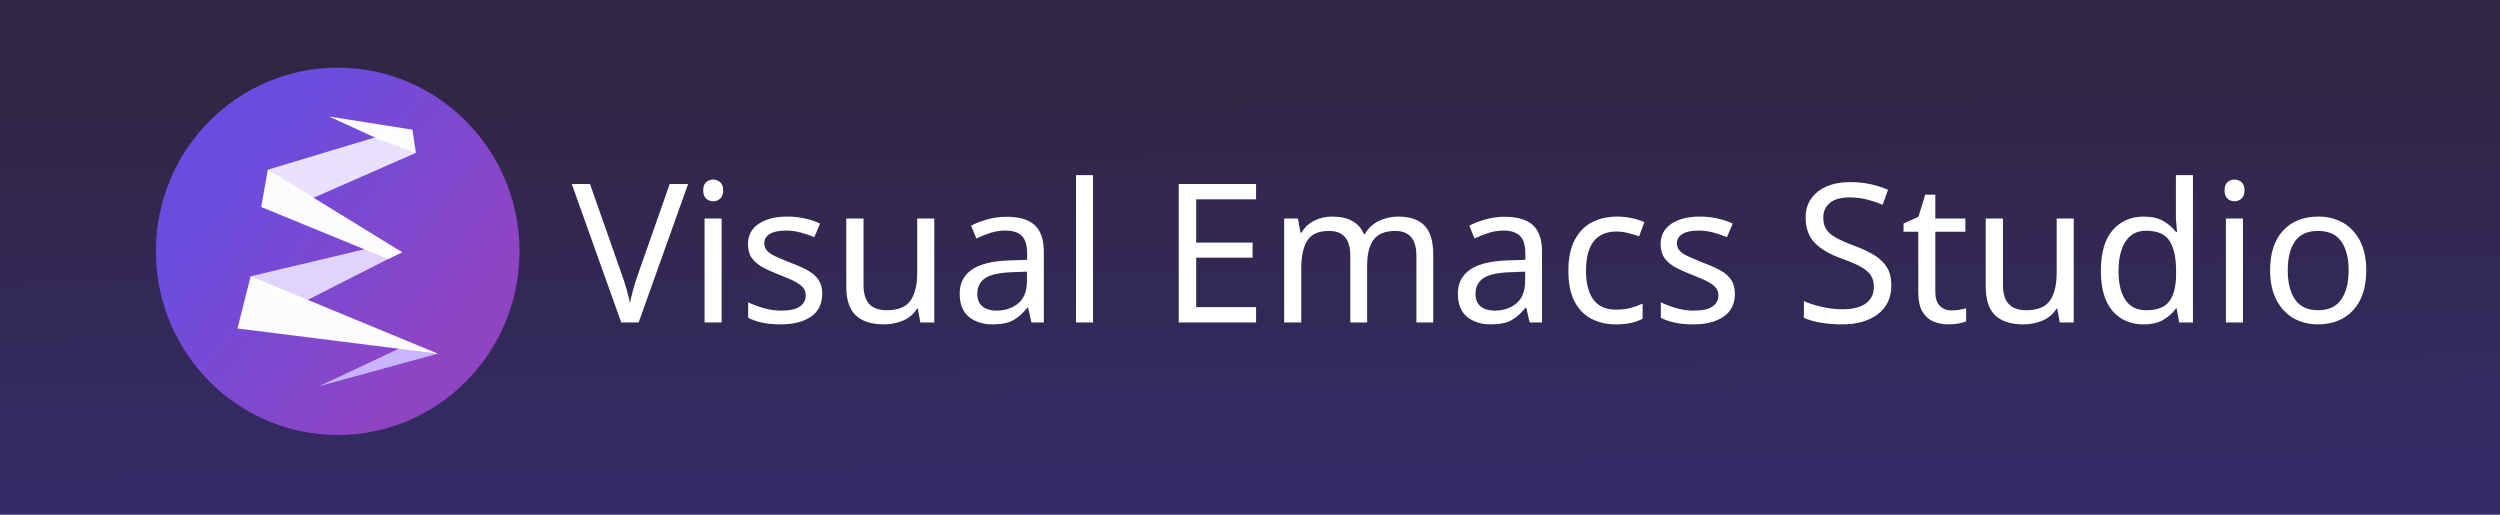
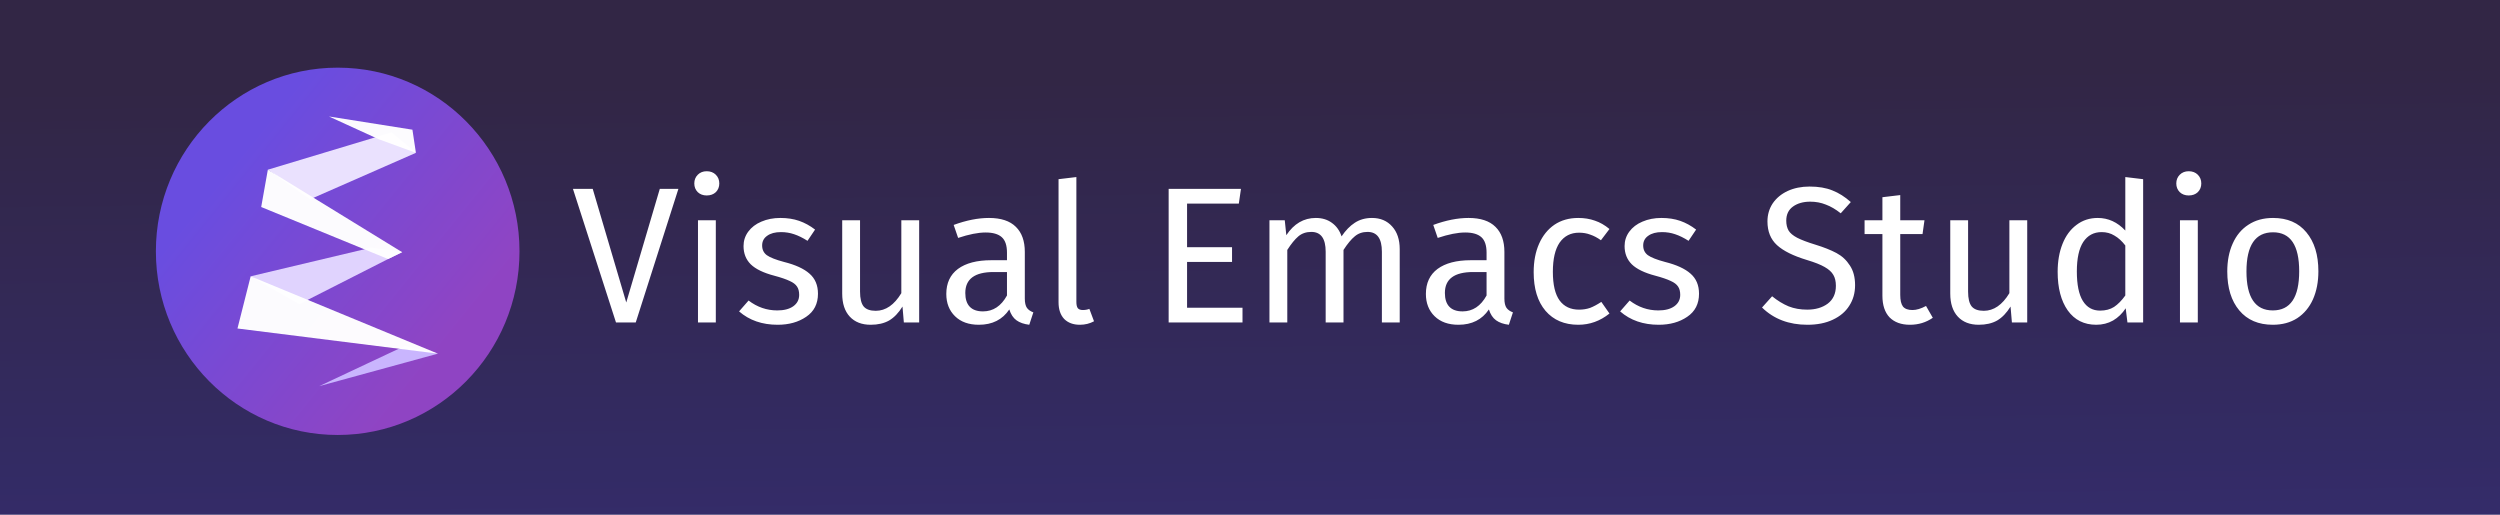
<svg xmlns="http://www.w3.org/2000/svg" xmlns:xlink="http://www.w3.org/1999/xlink" xml:space="preserve" id="svg4768" viewBox="0.171 0.201 3205.551 659.966" height="61.872" width="300.52" version="1.0">
  <defs id="defs4770">
    <linearGradient id="linearGradient1">
      <stop style="stop-color:#322645;stop-opacity:1;" offset="0" id="stop1" />
      <stop style="stop-color:#342d71;stop-opacity:1;" offset="1" id="stop2" />
    </linearGradient>
    <linearGradient id="linearGradient4292">
      <stop id="stop4294" offset="0" style="stop-color:#411f5d;stop-opacity:1" />
      <stop id="stop4296" offset="1" style="stop-color:#5b2a85;stop-opacity:1" />
    </linearGradient>
    <linearGradient id="linearGradient4284">
      <stop offset="0" style="stop-color:#694de0;stop-opacity:1;" id="stop4286" />
      <stop offset="1" style="stop-color:#9045c4;stop-opacity:0.992;" id="stop4288" />
    </linearGradient>
    <linearGradient id="linearGradient4898">
      <stop id="stop4278" style="stop-color:#bab8db;stop-opacity:1" offset="0" />
      <stop id="stop4280" style="stop-color:#5955a9;stop-opacity:0.992" offset="1" />
    </linearGradient>
    <linearGradient id="linearGradient3294">
      <stop offset="0" style="stop-color:#6376e6;stop-opacity:1" id="stop3296" />
      <stop offset="0.501" style="stop-color:#222989;stop-opacity:1" id="stop3302" />
      <stop offset="1" style="stop-color:#00003d;stop-opacity:1" id="stop3298" />
    </linearGradient>
    <linearGradient id="linearGradient3284">
      <stop offset="0" style="stop-color:#000000;stop-opacity:1" id="stop3286" />
      <stop offset="0.848" style="stop-color:#000000;stop-opacity:0.498" id="stop3292" />
      <stop offset="1" style="stop-color:#000000;stop-opacity:0" id="stop3288" />
    </linearGradient>
    <linearGradient id="linearGradient3274">
      <stop offset="0" style="stop-color:#000000;stop-opacity:1" id="stop3276" />
      <stop offset="1" style="stop-color:#000000;stop-opacity:0" id="stop3278" />
    </linearGradient>
    <linearGradient id="linearGradient3262">
      <stop offset="0" style="stop-color:#000000;stop-opacity:1" id="stop3264" />
      <stop offset="1" style="stop-color:#000000;stop-opacity:0" id="stop3266" />
    </linearGradient>
    <linearGradient id="linearGradient3242">
      <stop offset="0" style="stop-color:#282828;stop-opacity:1" id="stop3244" />
      <stop offset="0.393" style="stop-color:#808080;stop-opacity:1" id="stop3252" />
      <stop offset="1" style="stop-color:#d9d9d9;stop-opacity:1" id="stop3246" />
    </linearGradient>
    <linearGradient id="linearGradient3202">
      <stop offset="0" style="stop-color:#2b2b2b;stop-opacity:1" id="stop3204" />
      <stop offset="0.5" style="stop-color:#828383;stop-opacity:1" id="stop3250" />
      <stop offset="1" style="stop-color:#dadbdb;stop-opacity:1" id="stop3206" />
    </linearGradient>
    <linearGradient id="linearGradient4966">
      <stop offset="0" style="stop-color:#b6b3d8;stop-opacity:1" id="stop4968" />
      <stop offset="1" style="stop-color:#b6b3d8;stop-opacity:0" id="stop4970" />
    </linearGradient>
    <linearGradient id="linearGradient4938">
      <stop offset="0" style="stop-color:#000000;stop-opacity:1" id="stop4940" />
      <stop offset="1" style="stop-color:#000000;stop-opacity:0" id="stop4942" />
    </linearGradient>
    <linearGradient id="linearGradient4282">
      <stop offset="0" style="stop-color:#bab8db;stop-opacity:1" id="stop4900" />
      <stop offset="1" style="stop-color:#5955a9;stop-opacity:0.992" id="stop4902" />
    </linearGradient>
    <linearGradient id="linearGradient4876">
      <stop offset="0" style="stop-color:#d3d2e8;stop-opacity:1" id="stop4878" />
      <stop offset="1" style="stop-color:#5955a9;stop-opacity:0.992" id="stop4880" />
    </linearGradient>
    <radialGradient gradientTransform="matrix(0.6817439,0,0,0.5905355,-3.852371,-28.93527)" gradientUnits="userSpaceOnUse" xlink:href="#linearGradient4898" id="radialGradient4892" fy="-108.969" fx="20.952" r="266.765" cy="-108.969" cx="20.952" />
    <radialGradient gradientTransform="matrix(1,0,0,0.1854103,0,383.8849)" gradientUnits="userSpaceOnUse" xlink:href="#linearGradient4938" id="radialGradient4944" fy="471.262" fx="233.888" r="170.494" cy="471.262" cx="233.888" />
    <radialGradient gradientTransform="matrix(1,0,0,0.9121621,0,32.65495)" gradientUnits="userSpaceOnUse" xlink:href="#linearGradient4966" id="radialGradient4972" fy="371.764" fx="299.701" r="76.696" cy="371.764" cx="299.701" />
    <radialGradient gradientTransform="matrix(0.414705,0.3300575,-0.5059004,0.6356454,346.9531,49.47959)" gradientUnits="userSpaceOnUse" xlink:href="#linearGradient3202" id="radialGradient3210" fy="390.452" fx="289.441" r="17.677" cy="390.452" cx="289.441" />
    <radialGradient gradientTransform="matrix(0.414705,0.3300575,-0.5059004,0.6356454,448.4101,-65.39807)" gradientUnits="userSpaceOnUse" xlink:href="#linearGradient3202" id="radialGradient3238" fy="382.148" fx="283.507" r="17.677" cy="382.148" cx="283.507" />
    <radialGradient gradientTransform="matrix(-0.06556501,-0.05972176,1.687102,-1.85217,171.9077,540.5147)" gradientUnits="userSpaceOnUse" xlink:href="#linearGradient3242" id="radialGradient3248" fy="181.19" fx="418.456" r="63.069" cy="181.19" cx="418.456" />
    <radialGradient gradientTransform="matrix(0.4055116,-0.03344012,0.1034174,4.398869,177.2325,-1191.665)" gradientUnits="userSpaceOnUse" xlink:href="#linearGradient3262" id="radialGradient3268" fy="357.336" fx="354.517" r="33.712" cy="357.336" cx="354.517" />
    <radialGradient gradientTransform="matrix(-0.1339874,-0.1146812,0.3079048,-0.3597394,444.2359,395.0385)" gradientUnits="userSpaceOnUse" xlink:href="#linearGradient3274" id="radialGradient3280" fy="223.555" fx="510.585" r="132.283" cy="223.555" cx="510.585" />
    <radialGradient gradientTransform="matrix(-1.249757,1.37983,-0.09628946,-0.07297448,674.3826,-70.59068)" gradientUnits="userSpaceOnUse" xlink:href="#linearGradient3284" id="radialGradient3290" fy="-158.178" fx="284.467" r="110.297" cy="-158.178" cx="284.467" />
    <radialGradient gradientTransform="matrix(-0.1008165,-0.08087232,1.074531,-1.339525,13.84329,784.7929)" gradientUnits="userSpaceOnUse" xlink:href="#linearGradient3294" id="radialGradient3300" fy="356.623" fx="425.51" r="143.342" cy="356.623" cx="425.51" />
    <filter height="1.106" y="-0.053" width="1.107" x="-0.054" id="filter4350" style="color-interpolation-filters:sRGB">
      <feGaussianBlur id="feGaussianBlur4352" stdDeviation="8.785" />
    </filter>
    <linearGradient y2="142.817" x2="169.371" y1="-109.306" x1="-159.019" spreadMethod="pad" gradientTransform="matrix(0.8738584,0,0,0.8281806,424.0463,315.8229)" gradientUnits="userSpaceOnUse" id="linearGradient4245" xlink:href="#linearGradient4284" />
    <linearGradient y2="66.018" x2="173.945" y1="396.607" x1="447.809" gradientTransform="matrix(0.9868496,0,0,0.9868496,3.034419,2.52504)" gradientUnits="userSpaceOnUse" id="linearGradient4247" xlink:href="#linearGradient4292" />
    <linearGradient xlink:href="#linearGradient1" id="linearGradient2" x1="1387.986" y1="13.4" x2="1395.528" y2="703.537" gradientUnits="userSpaceOnUse" gradientTransform="translate(199.8755,86.73842)" />
  </defs>
  <rect style="opacity:1;fill:url(#linearGradient2);stroke:none;stroke-width:52.523;stroke-linejoin:round;stroke-dasharray:none" id="rect1" width="3205.551" height="659.966" x="0.171" y="0.201" />
  <path d="m 666.277,322.436 c 0,130.061 -104.369,235.497 -233.115,235.497 -128.746,0 -233.115,-105.435 -233.115,-235.497 0,-130.061 104.369,-235.497 233.115,-235.497 128.746,0 233.115,105.435 233.115,235.497 z" id="path4235" style="display:inline;opacity:1;fill:url(#linearGradient4245);fill-opacity:1;stroke:none;stroke-width:13.333;stroke-miterlimit:4;stroke-dasharray:none;stroke-opacity:1" />
  <path id="path158" style="display:none;opacity:1;fill:#000000;fill-opacity:0.138;stroke:none;stroke-width:13.333;stroke-miterlimit:4;stroke-dasharray:none;stroke-opacity:1" d="m 421.942,149.544 34.292,34.292 -112.625,33.958 -8.521,47.833 69.188,69.188 -82.688,19.667 -16.917,66.917 136.333,136.333 c 125.106,-4.188 225.271,-107.888 225.271,-235.292 0,-6.585 -0.35,-13.093 -0.875,-19.542 L 529.005,166.502 Z" />
  <g id="g15" style="display:inline" transform="translate(194.8354,74.05954)">
    <path id="path12" style="display:inline;fill:#cab7ff;fill-opacity:0.98;fill-rule:evenodd;stroke-width:142.222;stroke-linecap:square;paint-order:stroke fill markers" d="m 366.824,379.601 -152.237,41.667 109.915,-51.681 z" />
    <path id="path8" style="display:inline;fill:#e2d6ff;fill-opacity:0.98;fill-rule:evenodd;stroke-width:142.222;stroke-linecap:square;paint-order:stroke fill markers" d="m 320.726,249.227 c -43.829,22.262 -87.655,44.53 -131.482,66.796 L 126.748,280.413 281.172,243.717 Z" />
    <path id="path7" style="fill:#ffffff;fill-opacity:0.98;fill-rule:evenodd;stroke-width:142.222;stroke-linecap:square;paint-order:stroke fill markers" d="M 366.824,379.601 109.829,347.34 126.748,280.413 Z" />
    <path id="path15" style="display:inline;fill:#ece4ff;fill-opacity:0.98;fill-rule:evenodd;stroke-width:142.222;stroke-linecap:square;paint-order:stroke fill markers" d="m 307.281,95.944 -158.507,47.78 54.346,37.866 135.504,-59.49 z" />
    <path id="path9" style="fill:#ffffff;fill-opacity:0.98;fill-rule:evenodd;stroke-width:142.222;stroke-linecap:square;paint-order:stroke fill markers" d="m 321.061,249.562 -172.287,-105.838 -8.53,47.85 162.685,66.692 z" />
    <path id="path14" style="display:inline;fill:#ffffff;fill-opacity:0.98;fill-rule:evenodd;stroke-width:142.222;stroke-linecap:square;paint-order:stroke fill markers" d="M 334.164,92.439 227.107,75.486 l 63.607,29.096 47.91,17.518 z" />
  </g>
-   <text xml:space="preserve" style="font-style:normal;font-variant:normal;font-weight:normal;font-stretch:normal;font-size:248.56px;line-height:0;font-family:'Fira Sans';-inkscape-font-specification:'Fira Sans';text-align:start;writing-mode:lr-tb;direction:ltr;text-anchor:start;opacity:1;fill:#ffffff;fill-opacity:1;stroke:none;stroke-width:165.706;stroke-linejoin:round" x="733.321" y="413.637" id="text1">
-     <tspan id="tspan1" style="font-style:normal;font-variant:normal;font-weight:normal;font-stretch:normal;font-size:248.56px;font-family:'Fira Sans';-inkscape-font-specification:'Fira Sans';fill:#ffffff;fill-opacity:1;stroke:none;stroke-width:165.706" x="733.321" y="413.637">Visual Emacs Studio</tspan>
-   </text>
+   <path d="M 870.029,242.379 815.346,413.637 H 789.993 L 734.812,242.379 h 25.353 l 43.001,145.656 43.001,-145.656 z m 47.972,40.267 V 413.637 H 895.134 V 282.645 Z M 906.319,219.76 q 7.208,0 11.682,4.474 4.474,4.474 4.474,11.185 0,6.711 -4.474,11.185 -4.474,4.226 -11.682,4.226 -6.96,0 -11.434,-4.226 -4.474,-4.474 -4.474,-11.185 0,-6.711 4.474,-11.185 4.474,-4.474 11.434,-4.474 z m 94.453,59.903 q 13.422,0 24.11,3.728 10.688,3.728 20.382,11.185 l -9.694,14.416 q -8.948,-5.717 -17.151,-8.451 -7.954,-2.734 -16.902,-2.734 -11.185,0 -17.648,4.723 -6.463,4.474 -6.463,12.428 0,7.954 5.965,12.428 6.214,4.474 22.122,8.7 21.873,5.468 32.561,14.914 10.937,9.445 10.937,25.85 0,19.388 -15.162,29.579 -14.914,10.191 -36.538,10.191 -29.827,0 -49.463,-17.151 l 12.179,-13.919 q 16.654,12.677 36.787,12.677 12.925,0 20.382,-5.22 7.705,-5.468 7.705,-14.665 0,-6.711 -2.734,-10.688 -2.734,-4.226 -9.445,-7.208 -6.711,-3.231 -19.636,-6.711 -20.879,-5.468 -30.324,-14.665 -9.197,-9.197 -9.197,-23.365 0,-10.191 5.965,-18.393 6.214,-8.451 16.902,-12.925 10.937,-4.723 24.359,-4.723 z m 177.969,133.974 h -19.636 l -1.74,-20.382 q -7.457,12.179 -17.151,17.896 -9.694,5.468 -23.613,5.468 -17.151,0 -26.845,-10.44 -9.694,-10.44 -9.694,-29.579 v -93.956 h 22.867 v 91.47 q 0,13.422 4.723,19.139 4.723,5.468 15.411,5.468 19.139,0 32.81,-22.619 v -93.459 h 22.867 z m 135.465,-30.573 q 0,7.954 2.734,11.931 2.734,3.728 8.203,5.717 l -5.22,15.908 q -10.191,-1.243 -16.405,-5.717 -6.214,-4.474 -9.197,-13.919 -13.174,19.636 -39.024,19.636 -19.388,0 -30.573,-10.937 -11.185,-10.937 -11.185,-28.584 0,-20.879 14.914,-32.064 15.162,-11.185 42.752,-11.185 h 20.133 v -9.694 q 0,-13.919 -6.711,-19.885 -6.711,-5.965 -20.631,-5.965 -14.416,0 -35.295,6.96 l -5.717,-16.654 q 24.359,-8.948 45.238,-8.948 23.116,0 34.55,11.434 11.434,11.185 11.434,32.064 z m -53.689,16.405 q 19.636,0 30.821,-20.382 v -30.076 h -17.151 q -36.29,0 -36.29,26.844 0,11.682 5.717,17.648 5.717,5.965 16.902,5.965 z m 124.28,17.151 q -12.677,0 -20.133,-7.457 -7.208,-7.705 -7.208,-21.376 v -157.836 l 22.867,-2.734 v 160.073 q 0,5.468 1.74,7.954 1.988,2.486 6.463,2.486 4.723,0 8.451,-1.491 l 5.965,15.908 q -8.203,4.474 -18.145,4.474 z m 206.553,-174.241 -2.734,18.891 h -66.365 v 55.926 h 57.666 v 18.891 h -57.666 v 58.66 h 71.088 v 18.891 h -94.701 V 242.379 Z m 168.026,37.284 q 16.156,0 25.85,10.937 9.694,10.688 9.694,29.082 v 93.956 h -22.867 v -90.724 q 0,-25.353 -18.393,-25.353 -9.694,0 -16.405,5.717 -6.711,5.468 -14.416,17.399 v 92.961 h -22.867 v -90.724 q 0,-25.353 -18.393,-25.353 -9.942,0 -16.654,5.717 -6.711,5.717 -14.168,17.399 v 92.961 h -22.867 V 282.645 h 19.636 l 1.988,19.139 q 14.665,-22.122 37.781,-22.122 12.179,0 20.631,6.214 8.7,6.214 12.428,17.399 7.705,-11.434 16.902,-17.399 9.445,-6.214 22.122,-6.214 z m 169.767,103.401 q 0,7.954 2.734,11.931 2.734,3.728 8.203,5.717 l -5.22,15.908 q -10.191,-1.243 -16.405,-5.717 -6.214,-4.474 -9.197,-13.919 -13.174,19.636 -39.024,19.636 -19.388,0 -30.573,-10.937 -11.185,-10.937 -11.185,-28.584 0,-20.879 14.914,-32.064 15.162,-11.185 42.752,-11.185 h 20.133 v -9.694 q 0,-13.919 -6.711,-19.885 -6.711,-5.965 -20.631,-5.965 -14.416,0 -35.295,6.96 l -5.717,-16.654 q 24.359,-8.948 45.238,-8.948 23.116,0 34.55,11.434 11.434,11.185 11.434,32.064 z m -53.689,16.405 q 19.636,0 30.821,-20.382 v -30.076 h -17.151 q -36.29,0 -36.29,26.844 0,11.682 5.717,17.648 5.717,5.965 16.902,5.965 z m 148.39,-119.806 q 11.682,0 21.376,3.48 9.694,3.231 18.642,10.688 l -10.937,14.416 q -6.96,-4.971 -13.671,-7.208 -6.463,-2.486 -14.416,-2.486 -15.908,0 -24.856,12.677 -8.7,12.677 -8.7,37.533 0,24.856 8.7,36.787 8.7,11.682 24.856,11.682 7.705,0 14.168,-2.237 6.463,-2.486 14.416,-7.705 l 10.44,14.914 q -17.896,14.416 -40.018,14.416 -26.596,0 -42.007,-17.896 -15.162,-17.896 -15.162,-49.463 0,-20.879 6.96,-36.538 6.96,-15.659 19.636,-24.359 12.925,-8.7 30.573,-8.7 z m 106.632,0 q 13.422,0 24.11,3.728 10.688,3.728 20.382,11.185 l -9.694,14.416 q -8.948,-5.717 -17.151,-8.451 -7.954,-2.734 -16.902,-2.734 -11.185,0 -17.648,4.723 -6.463,4.474 -6.463,12.428 0,7.954 5.965,12.428 6.214,4.474 22.122,8.7 21.873,5.468 32.561,14.914 10.937,9.445 10.937,25.85 0,19.388 -15.162,29.579 -14.914,10.191 -36.538,10.191 -29.827,0 -49.463,-17.151 l 12.179,-13.919 q 16.654,12.677 36.787,12.677 12.925,0 20.382,-5.22 7.705,-5.468 7.705,-14.665 0,-6.711 -2.734,-10.688 -2.734,-4.226 -9.445,-7.208 -6.711,-3.231 -19.636,-6.711 -20.879,-5.468 -30.324,-14.665 -9.197,-9.197 -9.197,-23.365 0,-10.191 5.965,-18.393 6.214,-8.451 16.902,-12.925 10.937,-4.723 24.359,-4.723 z m 189.9,-40.267 q 17.151,0 29.33,4.971 12.179,4.723 23.613,14.914 l -12.925,14.416 q -9.694,-7.705 -19.139,-11.185 -9.197,-3.728 -19.885,-3.728 -13.422,0 -22.122,6.214 -8.7,6.214 -8.7,18.145 0,7.457 2.983,12.677 2.983,4.971 10.937,9.197 8.203,4.226 23.613,8.948 16.156,4.971 26.845,10.688 10.688,5.717 17.151,15.908 6.711,9.942 6.711,25.353 0,14.914 -7.457,26.347 -7.208,11.434 -21.128,17.896 -13.671,6.463 -32.561,6.463 -35.544,0 -58.163,-22.122 l 12.925,-14.416 q 10.44,8.451 21.128,12.925 10.688,4.226 23.862,4.226 15.908,0 26.347,-7.705 10.44,-7.954 10.44,-22.868 0,-8.451 -3.231,-13.919 -3.231,-5.717 -11.185,-10.191 -7.705,-4.474 -22.619,-8.948 -26.347,-7.954 -38.527,-19.139 -12.179,-11.185 -12.179,-30.324 0,-12.925 6.711,-23.116 6.96,-10.191 19.139,-15.908 12.428,-5.717 28.087,-5.717 z m 158.084,168.275 q -12.925,8.948 -29.33,8.948 -16.654,0 -26.099,-9.445 -9.197,-9.694 -9.197,-27.839 v -79.042 h -22.867 v -17.648 h 22.867 v -29.579 l 22.867,-2.734 v 32.313 h 31.07 l -2.486,17.648 h -28.584 v 78.048 q 0,10.191 3.48,14.914 3.728,4.474 12.179,4.474 7.705,0 17.399,-5.22 z m 121.049,5.965 h -19.636 l -1.74,-20.382 q -7.457,12.179 -17.151,17.896 -9.694,5.468 -23.613,5.468 -17.151,0 -26.845,-10.44 -9.694,-10.44 -9.694,-29.579 v -93.956 h 22.868 v 91.47 q 0,13.422 4.723,19.139 4.723,5.468 15.411,5.468 19.139,0 32.81,-22.619 v -93.459 h 22.868 z m 148.639,-183.686 v 183.686 h -20.133 l -2.237,-18.145 q -6.463,9.942 -16.156,15.659 -9.694,5.468 -21.625,5.468 -23.365,0 -36.538,-18.393 -12.925,-18.393 -12.925,-49.463 0,-20.133 6.214,-35.793 6.214,-15.659 17.896,-24.359 11.682,-8.948 27.342,-8.948 20.133,0 35.295,16.156 v -68.603 z m -55.18,168.524 q 10.44,0 17.896,-4.723 7.457,-4.971 14.416,-14.665 v -64.128 q -6.463,-8.451 -13.919,-12.677 -7.208,-4.474 -16.405,-4.474 -15.162,0 -23.613,12.677 -8.203,12.677 -8.203,37.781 0,25.353 7.705,37.781 7.705,12.428 22.122,12.428 z m 125.274,-115.829 v 130.991 h -22.868 V 282.645 Z m -11.682,-62.886 q 7.208,0 11.682,4.474 4.474,4.474 4.474,11.185 0,6.711 -4.474,11.185 -4.474,4.226 -11.682,4.226 -6.96,0 -11.434,-4.226 -4.474,-4.474 -4.474,-11.185 0,-6.711 4.474,-11.185 4.474,-4.474 11.434,-4.474 z m 108.124,59.903 q 27.59,0 42.752,18.393 15.411,18.393 15.411,49.961 0,20.382 -6.96,36.041 -6.96,15.411 -20.133,24.11 -13.174,8.451 -31.319,8.451 -27.59,0 -43.001,-18.393 -15.411,-18.393 -15.411,-49.961 0,-20.382 6.96,-35.793 6.96,-15.659 20.133,-24.11 13.174,-8.7 31.567,-8.7 z m 0,18.393 q -34.053,0 -34.053,50.209 0,49.961 33.804,49.961 33.804,0 33.804,-50.209 0,-49.961 -33.556,-49.961 z" id="text1" style="font-size:248.56px;line-height:0;font-family:'Fira Sans';-inkscape-font-specification:'Fira Sans';fill:#ffffff;stroke-width:165.706;stroke-linejoin:round" aria-label="Visual Emacs Studio" />
</svg>
